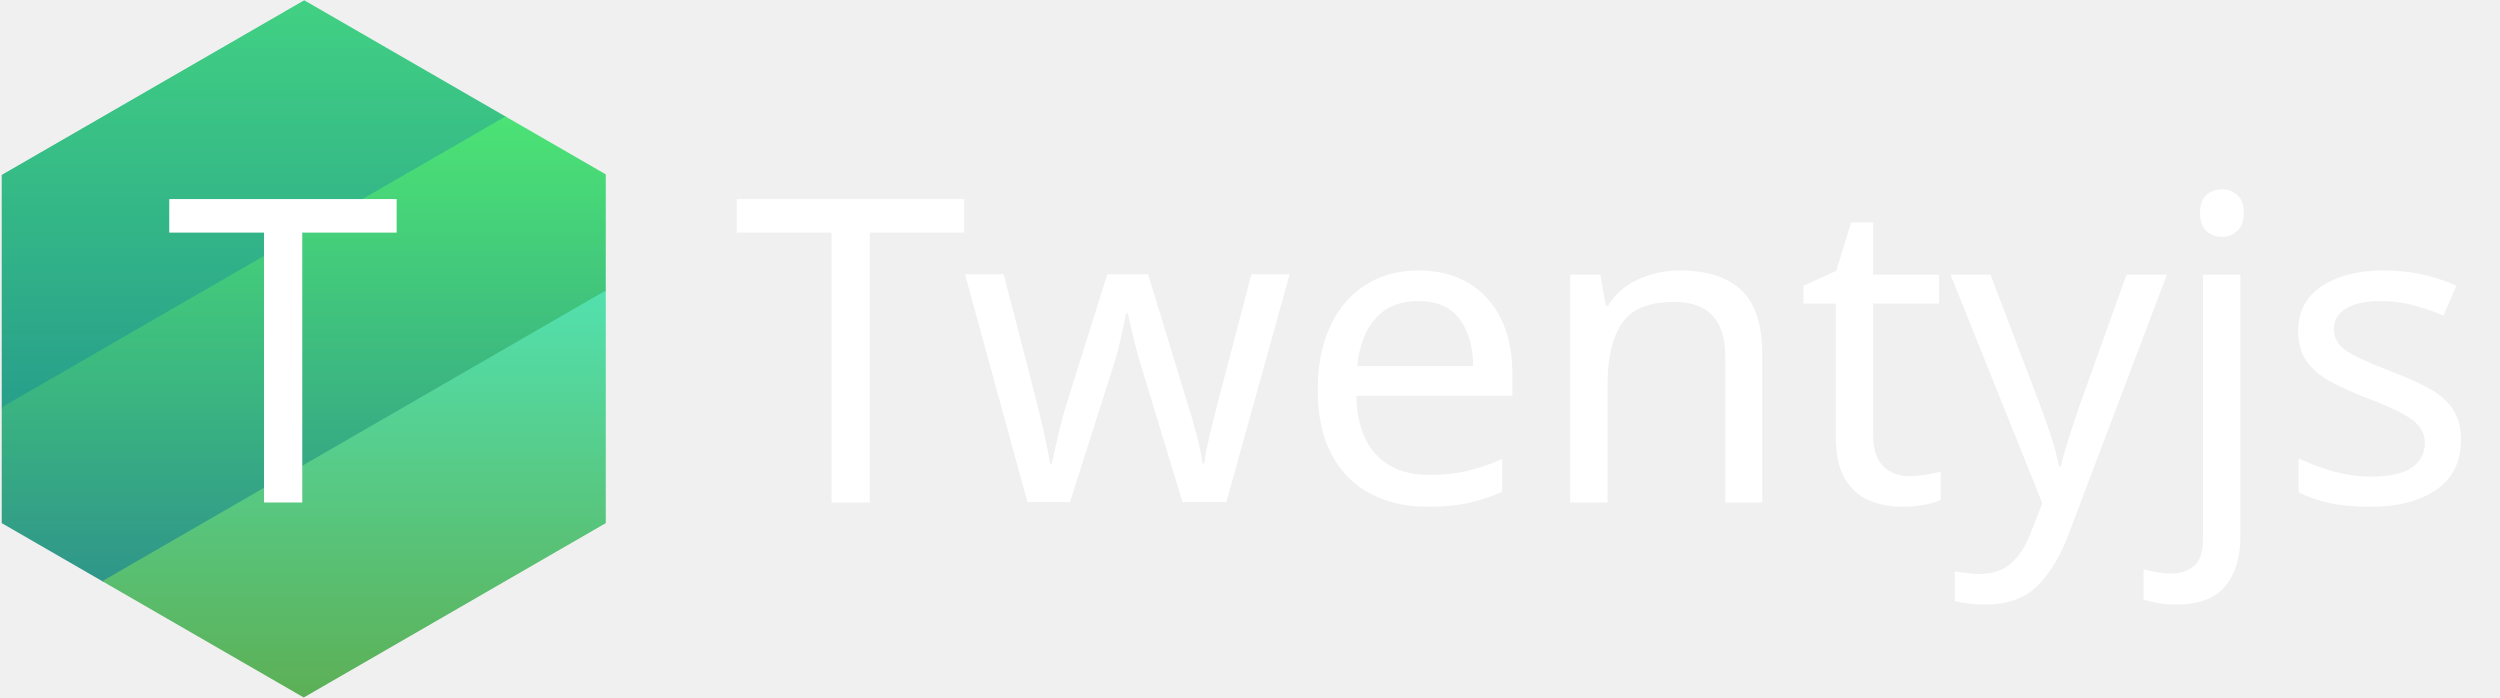
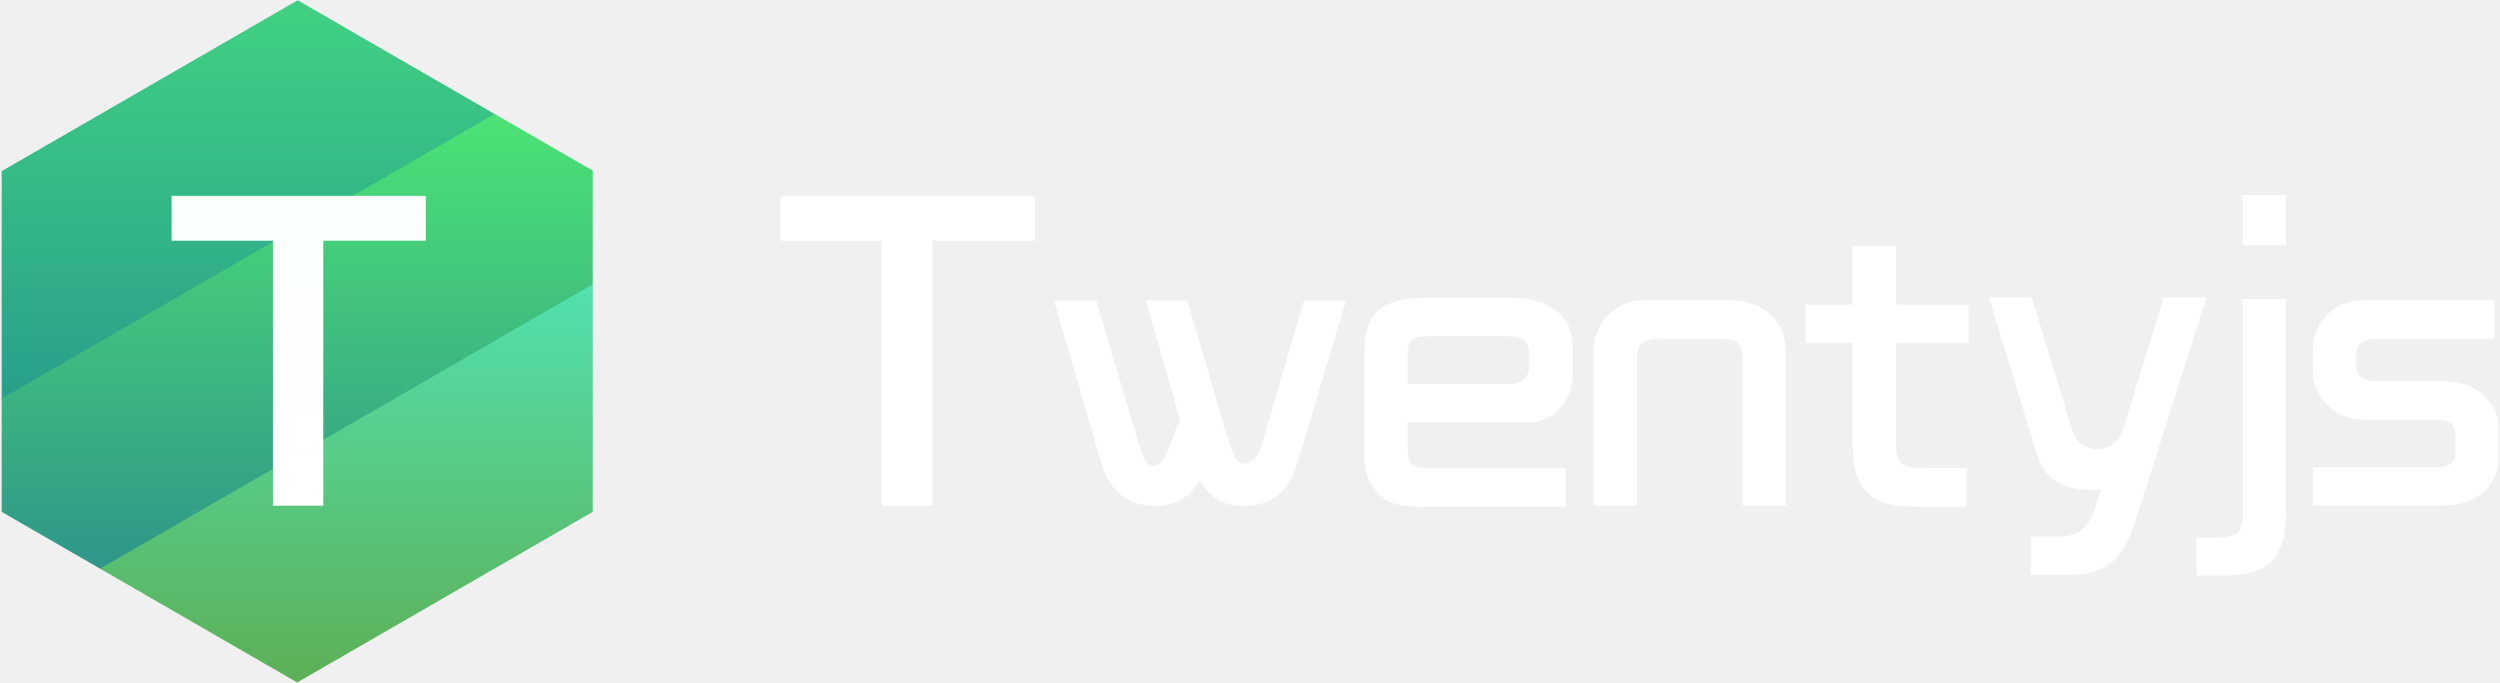
- <svg xmlns="http://www.w3.org/2000/svg" xmlns:xlink="http://www.w3.org/1999/xlink" width="1000px" height="279px" viewBox="0 0 1000 279" version="1.1">
+ <svg xmlns="http://www.w3.org/2000/svg" xmlns:xlink="http://www.w3.org/1999/xlink" width="1022px" height="279px" viewBox="0 0 1022 279" version="1.1">
  <defs>
    <polygon id="path-1" points="120.5 0 241.311 69.75 241.311 209.25 120.5 279 -0.311 209.25 -0.311 69.75 " />
    <linearGradient x1="50%" y1="0%" x2="50%" y2="98.838%" id="linearGradient-3">
      <stop stop-color="#50ED7E" offset="0%" />
      <stop stop-color="#21938D" offset="100%" />
    </linearGradient>
    <linearGradient x1="50%" y1="0%" x2="50%" y2="100%" id="linearGradient-4">
      <stop stop-color="#50ED72" offset="0%" />
      <stop stop-color="#217193" offset="100%" />
    </linearGradient>
    <linearGradient x1="50%" y1="0%" x2="50%" y2="100%" id="linearGradient-5">
      <stop stop-color="#50EDC5" offset="0%" />
      <stop stop-color="#629321" offset="100%" />
    </linearGradient>
-     <filter x="-50%" y="-50%" width="200%" height="200%" filterUnits="objectBoundingBox" id="filter-6">
+     <linearGradient x1="50%" y1="0%" x2="50%" y2="100%" id="linearGradient-6">
+       <stop stop-color="#FAFFFC" offset="0%" />
+       <stop stop-color="#FFFFFF" offset="98.667%" />
+     </linearGradient>
+     <filter x="-50%" y="-50%" width="200%" height="200%" filterUnits="objectBoundingBox" id="filter-7">
      <feOffset dx="2" dy="2" in="SourceAlpha" result="shadowOffsetOuter1" />
      <feGaussianBlur stdDeviation="1" in="shadowOffsetOuter1" result="shadowBlurOuter1" />
      <feColorMatrix values="0 0 0 0 0   0 0 0 0 0   0 0 0 0 0  0 0 0 0 0" in="shadowBlurOuter1" type="matrix" result="shadowMatrixOuter1" />
      <feMerge>
        <feMergeNode in="shadowMatrixOuter1" />
        <feMergeNode in="SourceGraphic" />
      </feMerge>
    </filter>
  </defs>
  <g id="Page-1" stroke="none" stroke-width="1" fill="none" fill-rule="evenodd">
    <g id="Group" transform="translate(-21, 0)">
      <g id="New-Mask-Group-+-T" transform="translate(22, 0)">
        <g id="New-Mask-Group">
          <mask id="mask-2" fill="white">
            <use xlink:href="#path-1" />
          </mask>
          <use id="Mask" xlink:href="#path-1" />
          <path d="M-116.875,137.246 L-76.458,207.249 L326.483,-25.389 L286.066,-95.392 L-116.875,137.246 Z" id="Rectangle-3" fill="url(#linearGradient-3)" mask="url(#mask-2)" />
          <path d="M-156.646,253.19 L-116.23,323.193 L286.711,90.555 L246.294,20.552 L-156.646,253.19 Z" id="Rectangle-4" fill="url(#linearGradient-4)" mask="url(#mask-2)" />
          <path d="M-88.544,306.632 L-48.128,376.635 L354.813,143.997 L314.397,73.994 L-88.544,306.632 Z" id="Rectangle-5" fill="url(#linearGradient-5)" mask="url(#mask-2)" />
        </g>
-         <text id="T" fill="#FFFFFF" filter="url(#filter-6)" font-family="ShiShangZhongHeiJianTi" font-size="170" font-weight="normal">
-           <tspan x="65" y="201">T</tspan>
-         </text>
+         <path d="M69.15,80.058 L173.076,80.058 L173.076,98.402 L131.157,98.402 L131.157,206.728 L110.571,206.728 L110.571,98.402 L69.15,98.402 L69.15,80.058 Z" id="T" fill="url(#linearGradient-6)" filter="url(#filter-7)" />
+         <path d="M318.15,80.058 L422.076,80.058 L422.076,98.402 L380.157,98.402 L380.157,206.728 L359.571,206.728 L359.571,98.402 L318.15,98.402 L318.15,80.058 Z M447.145,122.89 L464.825,182.406 C466.43,187.829 468.256,190.541 470.304,190.541 C472.739,190.541 474.758,188.466 476.363,184.315 L481.344,171.283 L467.398,122.89 L484.415,122.89 L499.19,173.524 C501.459,181.327 503.313,186.197 504.752,188.134 C505.527,189.075 506.523,189.545 507.74,189.545 C510.95,189.545 513.44,186.501 515.211,180.414 L532.062,122.89 L549.244,122.89 L532.892,177.675 C530.069,187.138 528.243,192.755 527.413,194.525 C523.539,202.771 516.871,206.894 507.408,206.894 C502.428,206.894 498.305,205.593 495.04,202.992 C493.546,201.775 491.664,199.672 489.396,196.684 C486.795,200.391 484.111,203.006 481.344,204.528 C478.577,206.05 475.146,206.811 471.051,206.811 C465.296,206.811 460.481,205.123 456.607,201.747 C453.232,198.814 450.852,194.94 449.469,190.126 L429.879,122.89 L447.145,122.89 Z M574.479,172.694 L574.479,183.485 C574.479,186.584 574.977,188.632 575.973,189.628 C577.19,190.845 580.04,191.454 584.522,191.454 L639.142,191.454 L639.142,207.143 L579.957,207.143 C573.04,207.143 568.253,206.174 565.597,204.237 C559.731,199.976 556.798,194.221 556.798,186.972 L556.798,143.393 C556.798,135.7 558.707,130.194 562.525,126.874 C566.51,123.498 572.542,121.811 580.621,121.811 L617.892,121.811 C625.584,121.811 631.865,123.996 636.734,128.368 C640.165,131.412 641.881,136.06 641.881,142.313 L641.881,153.188 C641.881,158.5 640.193,163.065 636.817,166.884 C633.442,170.758 628.738,172.694 622.706,172.694 L574.479,172.694 Z M574.479,157.006 L615.401,157.006 C621.267,157.006 624.2,154.377 624.2,149.12 L624.2,145.468 C624.2,142.424 623.564,140.349 622.291,139.242 C620.908,138.08 618.749,137.499 615.816,137.499 L583.277,137.499 C580.234,137.499 578.352,137.665 577.633,137.997 C575.53,138.882 574.479,140.958 574.479,144.223 L574.479,157.006 Z M650.514,206.645 L650.514,144.306 C650.514,137.776 652.506,132.574 656.49,128.7 C660.641,124.716 665.427,122.724 670.851,122.724 L705.714,122.724 C712.963,122.724 718.691,124.716 722.896,128.7 C726.992,132.629 729.039,137.582 729.039,143.559 L729.039,206.645 L711.358,206.645 L711.358,146.796 C711.358,143.697 710.805,141.566 709.698,140.404 C708.425,139.076 706.212,138.412 703.058,138.412 L678.736,138.412 C674.088,138.412 671.1,139.187 669.771,140.736 C668.72,141.954 668.194,143.974 668.194,146.796 L668.194,206.645 L650.514,206.645 Z M756.432,100.561 L774.112,100.561 L774.112,124.55 L803.746,124.55 L803.746,140.238 L774.112,140.238 L774.112,182.821 C774.112,186.252 774.97,188.549 776.686,189.711 C778.18,190.818 781.5,191.371 786.646,191.371 L802.916,191.371 L802.916,207.06 L781.998,207.06 C774.915,207.06 769.851,206.23 766.808,204.569 C759.89,200.696 756.432,193.889 756.432,184.149 L756.432,140.238 L737.008,140.238 L737.008,124.55 L756.432,124.55 L756.432,100.561 Z M857.95,200.17 L852.721,200.17 C848.183,200.17 844.309,199.312 841.1,197.597 C836.506,195.162 833.435,191.399 831.886,186.308 L812.047,121.562 L829.562,121.562 L845.914,175.185 C847.63,180.774 851.144,183.568 856.456,183.568 C861.713,183.568 865.227,180.774 866.998,175.185 L883.6,121.562 L901.031,121.562 L872.311,211.957 C869.654,220.313 866.555,226.068 863.014,229.223 C858.642,233.096 852.61,235.033 844.918,235.033 L829.146,235.033 L829.146,219.345 L839.771,219.345 C843.977,219.345 847.187,218.598 849.4,217.104 C851.78,215.499 853.744,212.455 855.294,207.973 L857.95,200.17 Z M915.807,100.229 L915.807,79.726 L933.487,79.726 L933.487,100.229 L915.807,100.229 Z M896.881,219.76 L906.012,219.76 C909.719,219.704 912.182,219.151 913.399,218.1 C915.004,216.771 915.807,214.392 915.807,210.961 L915.807,122.226 L933.487,122.226 L933.487,209.799 C933.487,220.369 930.969,227.452 925.934,231.049 C922.005,233.871 916.028,235.282 908.004,235.282 L896.881,235.282 L896.881,219.76 Z M944.527,206.645 L944.527,190.956 L995.328,190.956 C1000.309,190.956 1002.799,189.019 1002.799,185.146 L1002.799,177.758 C1002.799,173.663 1000.309,171.615 995.328,171.615 L966.856,171.615 C959.828,171.615 954.378,169.623 950.504,165.639 C946.52,161.544 944.527,156.951 944.527,151.859 L944.527,143.227 C944.527,137.361 946.52,132.491 950.504,128.617 C954.488,124.688 959.469,122.724 965.445,122.724 L1018.57,122.724 L1018.57,138.412 L970.011,138.412 C967.853,138.412 966.013,138.965 964.491,140.072 C962.969,141.179 962.208,142.535 962.208,144.14 L962.208,150.531 C962.208,151.693 962.761,152.8 963.868,153.852 C965.362,155.235 967.797,155.927 971.173,155.927 L998.482,155.927 C1005.4,155.927 1010.851,158.002 1014.835,162.152 C1018.598,166.081 1020.479,170.259 1020.479,174.687 L1020.479,186.225 C1020.479,192.312 1018.515,197.209 1014.586,200.917 C1010.602,204.735 1004.874,206.645 997.403,206.645 L944.527,206.645 Z" id="Twentyjs" fill="#FFFFFF" />
      </g>
-       <text id="Twentyjs" font-family="ShiShangZhongHeiJianTi" font-size="170" font-weight="normal" fill="#FFFFFF">
-         <tspan x="314" y="201">Twentyjs</tspan>
-       </text>
    </g>
  </g>
</svg>
